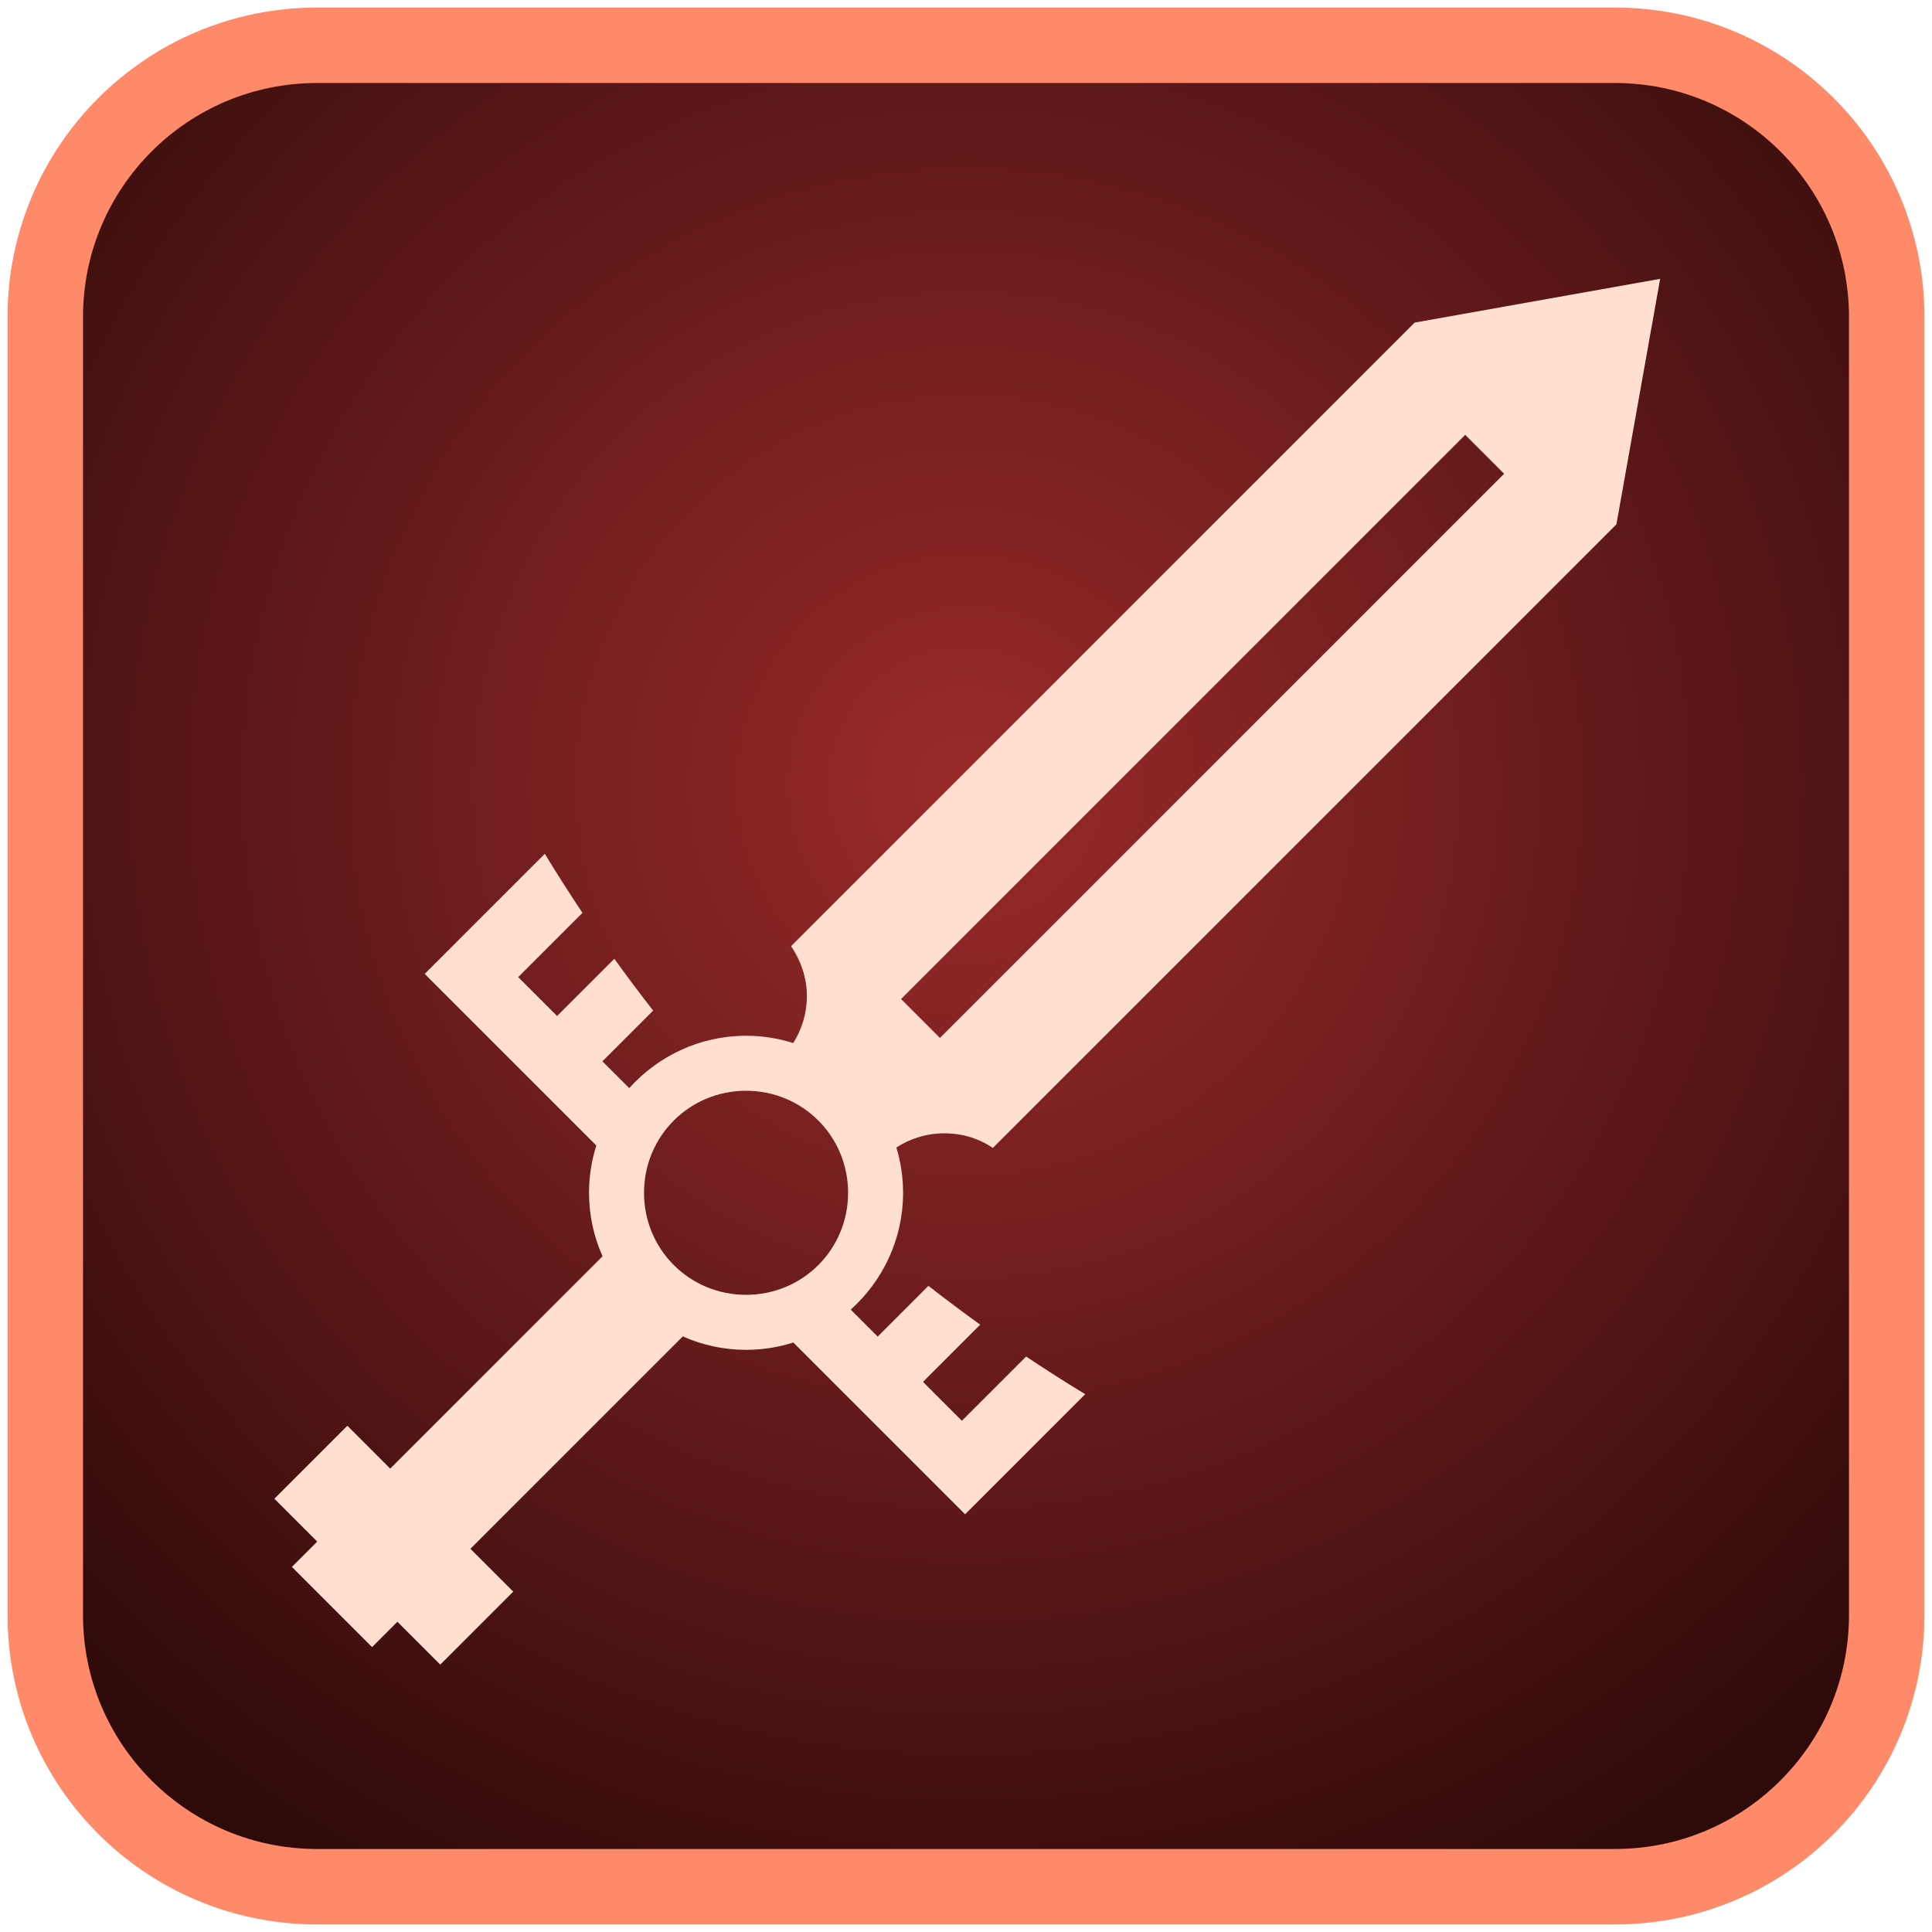
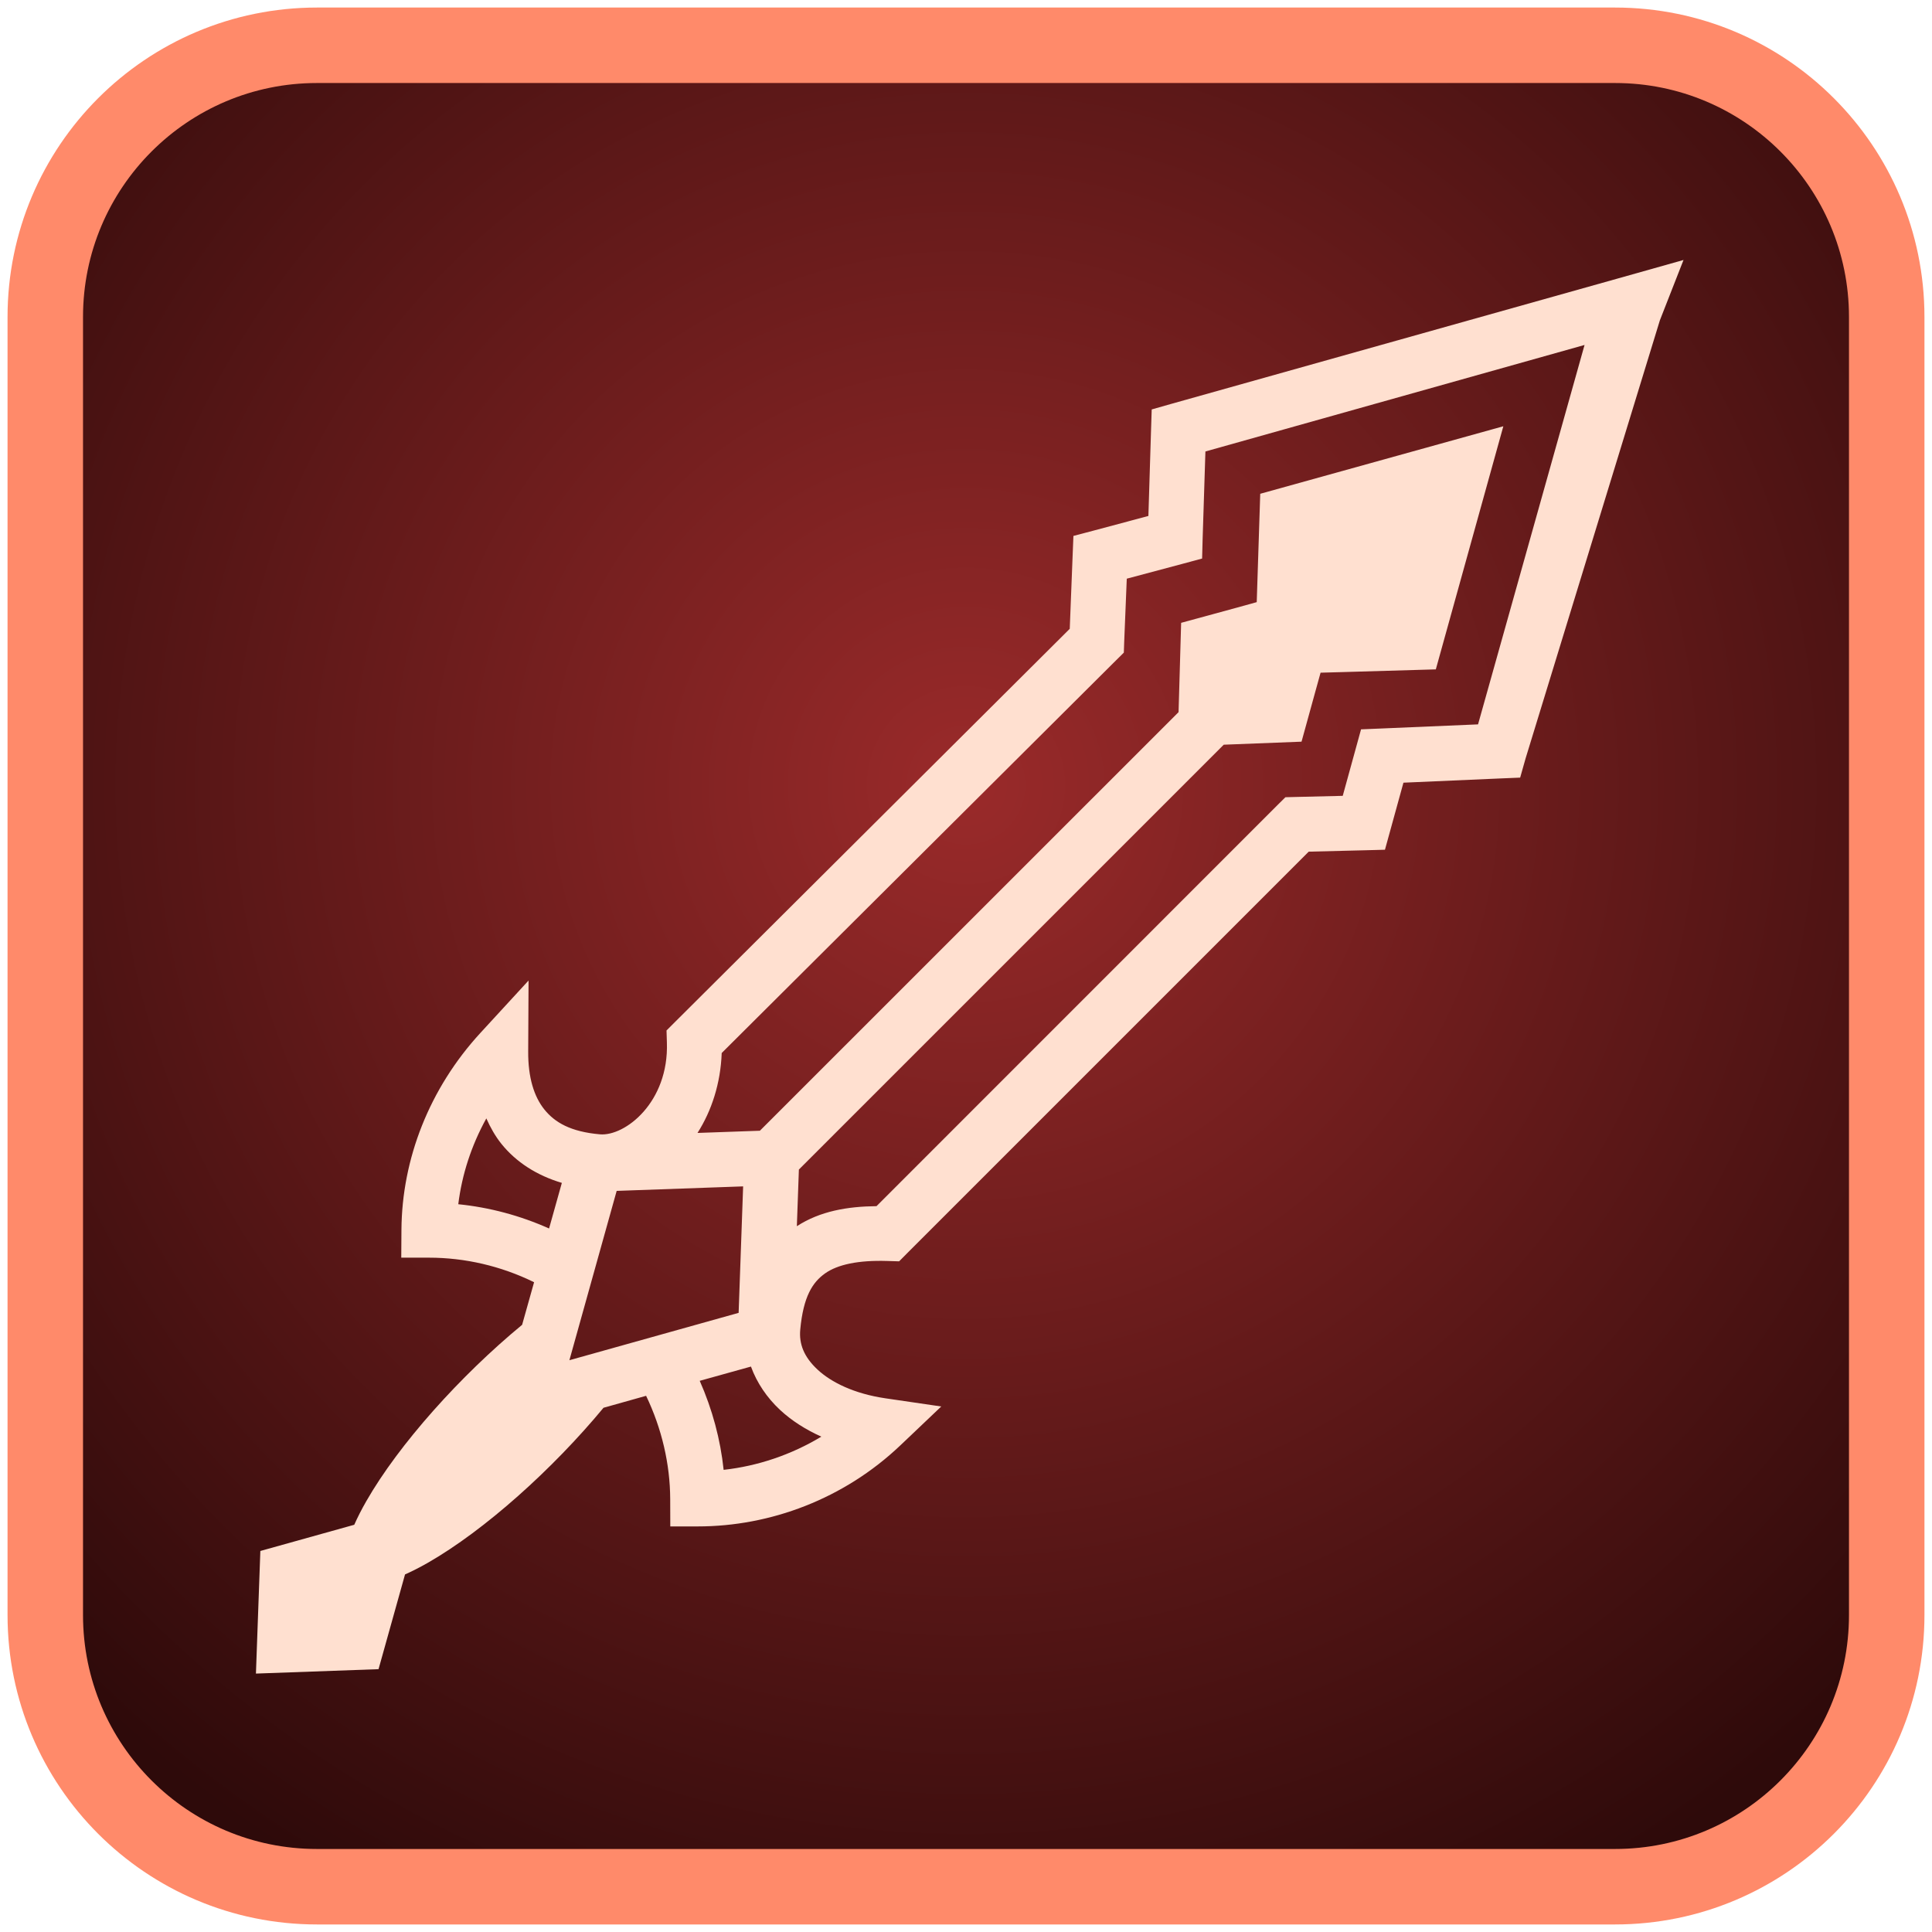
<svg xmlns="http://www.w3.org/2000/svg" viewBox="0 0 512 512">
  <defs>
    <radialGradient id="g" cx="50%" cy="40%" r="70%">
      <stop offset="0" stop-color="#9a2a2a" />
      <stop offset="1" stop-color="#2e0a0a" />
    </radialGradient>
  </defs>
  <rect x="12" y="12" width="488" height="488" rx="72" fill="url(#g)" stroke="#ff8a6a" stroke-width="20" />
  <g transform="translate(56.32 56.32) scale(0.78)" fill="#ffe0d0">
-     <path d="M491.844 22.533l-83.42 14.865L196.572 249.25c3.262 4.815 5.37 10.72 5.37 16.932 0 5.863-1.71 11.35-4.643 15.996-5.065-1.606-10.448-2.477-16.027-2.477-15.724 0-29.904 6.89-39.69 17.796l-9.112-9.113 17.237-17.237c-4.515-5.772-8.907-11.645-13.19-17.6l-19.443 19.44-13.215-13.215 21.828-21.827c-4.403-6.59-8.67-13.278-12.792-20.068l-40.802 40.803 58.314 58.314c-1.613 5.075-2.49 10.47-2.49 16.063 0 7.666 1.65 14.96 4.592 21.564l-72.14 72.14-14.56-14.56L21.013 437l14.558 14.56-8.607 8.608 27.246 27.246 8.606-8.61 14.56 14.56 24.798-24.8-14.557-14.556 72.158-72.16c6.586 2.922 13.858 4.562 21.498 4.562 5.593 0 10.988-.877 16.063-2.49l58.363 58.363L296.5 401.48c-6.797-4.127-13.486-8.395-20.068-12.793l-21.83 21.83L241.39 397.3l19.442-19.44c-5.962-4.29-11.835-8.683-17.603-13.194l-17.238 17.238-9.16-9.16c10.905-9.785 17.795-23.965 17.795-39.69 0-5.346-.806-10.51-2.285-15.39 4.703-3.04 10.288-4.817 16.265-4.816 6.21 0 11.776 1.77 16.52 4.955L476.98 105.95l14.864-83.417zm-66.227 53.012l13.215 13.215-191.684 191.68-13.214-13.213L425.617 75.545zM181.273 298.39c19.257 0 34.665 15.41 34.665 34.665 0 19.256-15.408 34.666-34.665 34.666-19.256 0-34.666-15.41-34.666-34.665s15.41-34.666 34.666-34.666z" />
+     <path d="M499.78 16.125L477.157 22.5l-151.47 42.53-6.592 1.876-.22 6.844-.905 29.344-18.814 5.03-6.656 1.75-.28 6.907-.97 24.657-134.125 133.594-2.875 2.876.125 4.063c.71 20.398-14.288 31.957-22.75 31.217-9.973-.872-15.33-4.037-18.875-8.437-3.544-4.4-5.546-10.93-5.5-19.656l.125-24.156-16.344 17.78c-17.327 18.843-26.697 42.824-26.843 66.97l-.062 9.406h9.406c12.214.003 24.46 2.815 35.72 8.344l-4.063 14.468c-20.925 17.263-41.855 40.54-52.968 59.97-1.636 2.857-2.977 5.514-4.064 7.968L16.25 454.75l-1.5 41.656 41.656-1.5 9-32.187c2.383-1.07 4.96-2.36 7.72-3.94 19.338-11.062 42.48-31.857 59.718-52.686l14.47-4.063c5.345 11.147 8.143 23.224 8.186 35.064l.03 9.312h9.314c24.72.007 49.722-9.366 68.844-27.53l13.906-13.22-19-2.78c-10.576-1.556-18.374-5.412-23.03-9.75-4.66-4.34-6.335-8.744-5.876-13.626 1.054-11.204 4.174-16.044 8.437-19.063 4.263-3.018 11.267-4.52 21.094-4.218l4.06.124 2.845-2.875 136.313-136.314 18.968-.47 6.938-.186 1.844-6.688 4.437-16.093 32.906-1.44 6.75-.28 1.845-6.53L491.75 36.624l8.03-20.5zM466.157 45L429.97 173.906 397 175.312l-6.78.282-1.814 6.594-4.406 16-15.75.375-3.72.093-2.655 2.625-136.28 136.314c-9.812.1-19.142 1.668-27.064 6.812l.69-19.25 144.343-144.344 26.437-1.03L374.625 163l1.844-6.656 6.905-.188 32.25-.937 22.938-82.595-82.594 22.938L355 125.5l-.22 6.875-6.655 1.844-19.03 5.186-.876 30.344-142.25 142.22-21.19.75c4.803-7.545 7.843-16.86 8.22-27.158l134-133.437 2.625-2.594.125-3.655.875-21.47 18.875-5.03 6.72-1.813.186-6.937.938-29.438L466.156 45zM93.03 307.78c1.38 3.076 3.004 6.015 5.157 8.69 4.966 6.163 11.98 10.684 20.5 13.217l-4.343 15.5c-9.857-4.416-20.287-7.18-30.844-8.25 1.23-10.044 4.448-19.957 9.53-29.156zm87.25 23.095l-1.53 42.97-57.5 16.092 16.063-57.53 42.968-1.532zm2.657 61.22c2.006 5.516 5.43 10.576 9.875 14.717 3.934 3.665 8.684 6.685 14.032 9.094-10.278 6.204-21.67 9.998-33.188 11.28-1.086-10.328-3.84-20.554-8.125-30.248l17.407-4.844z" />
  </g>
</svg>
